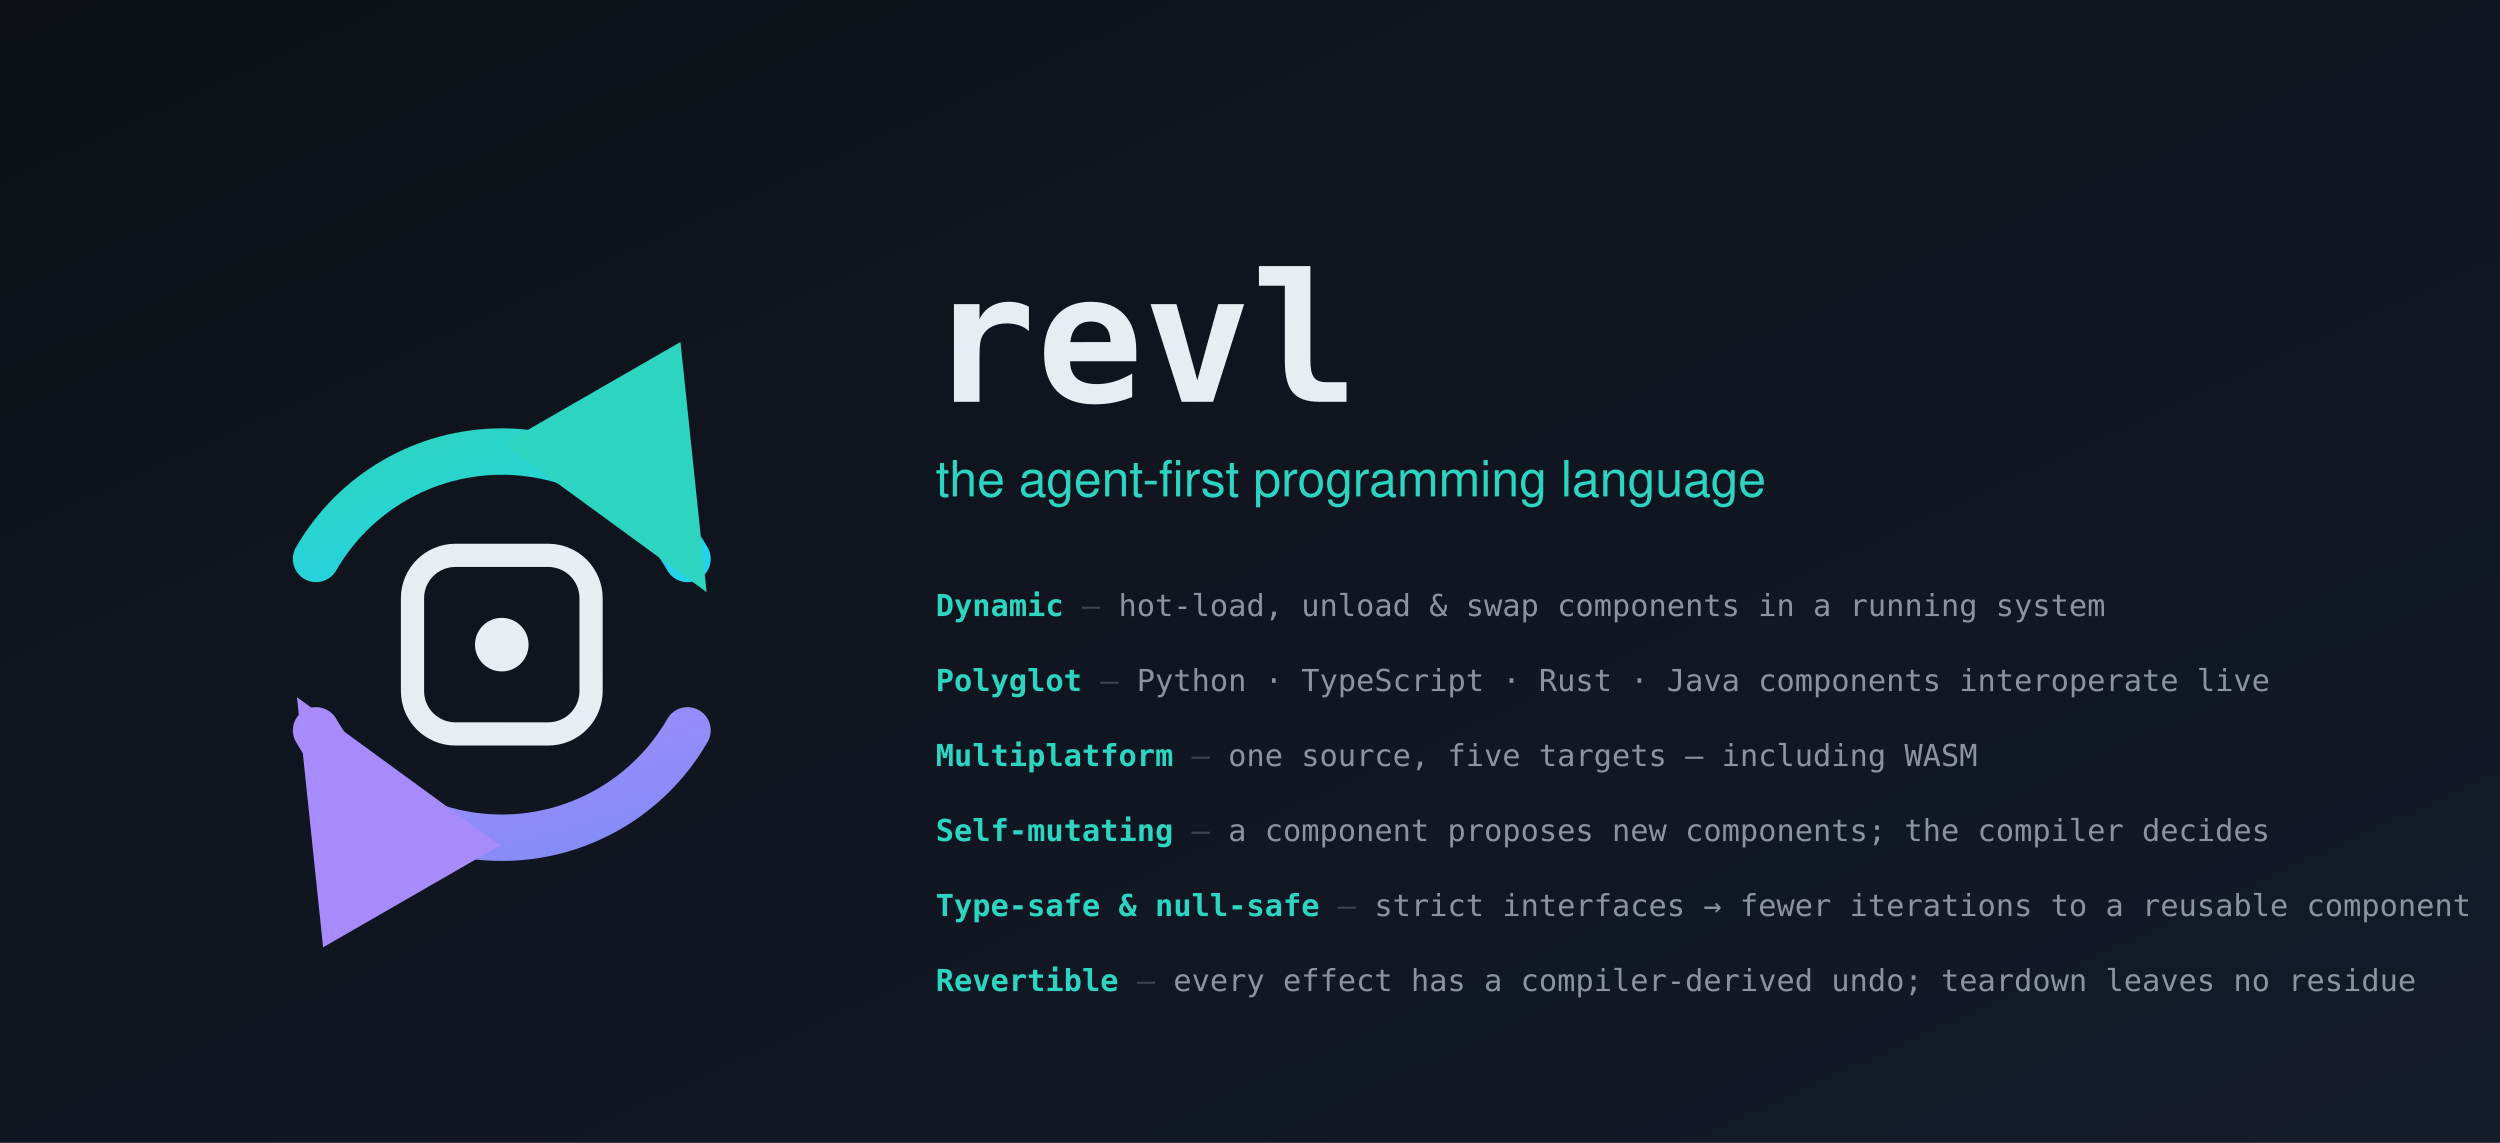
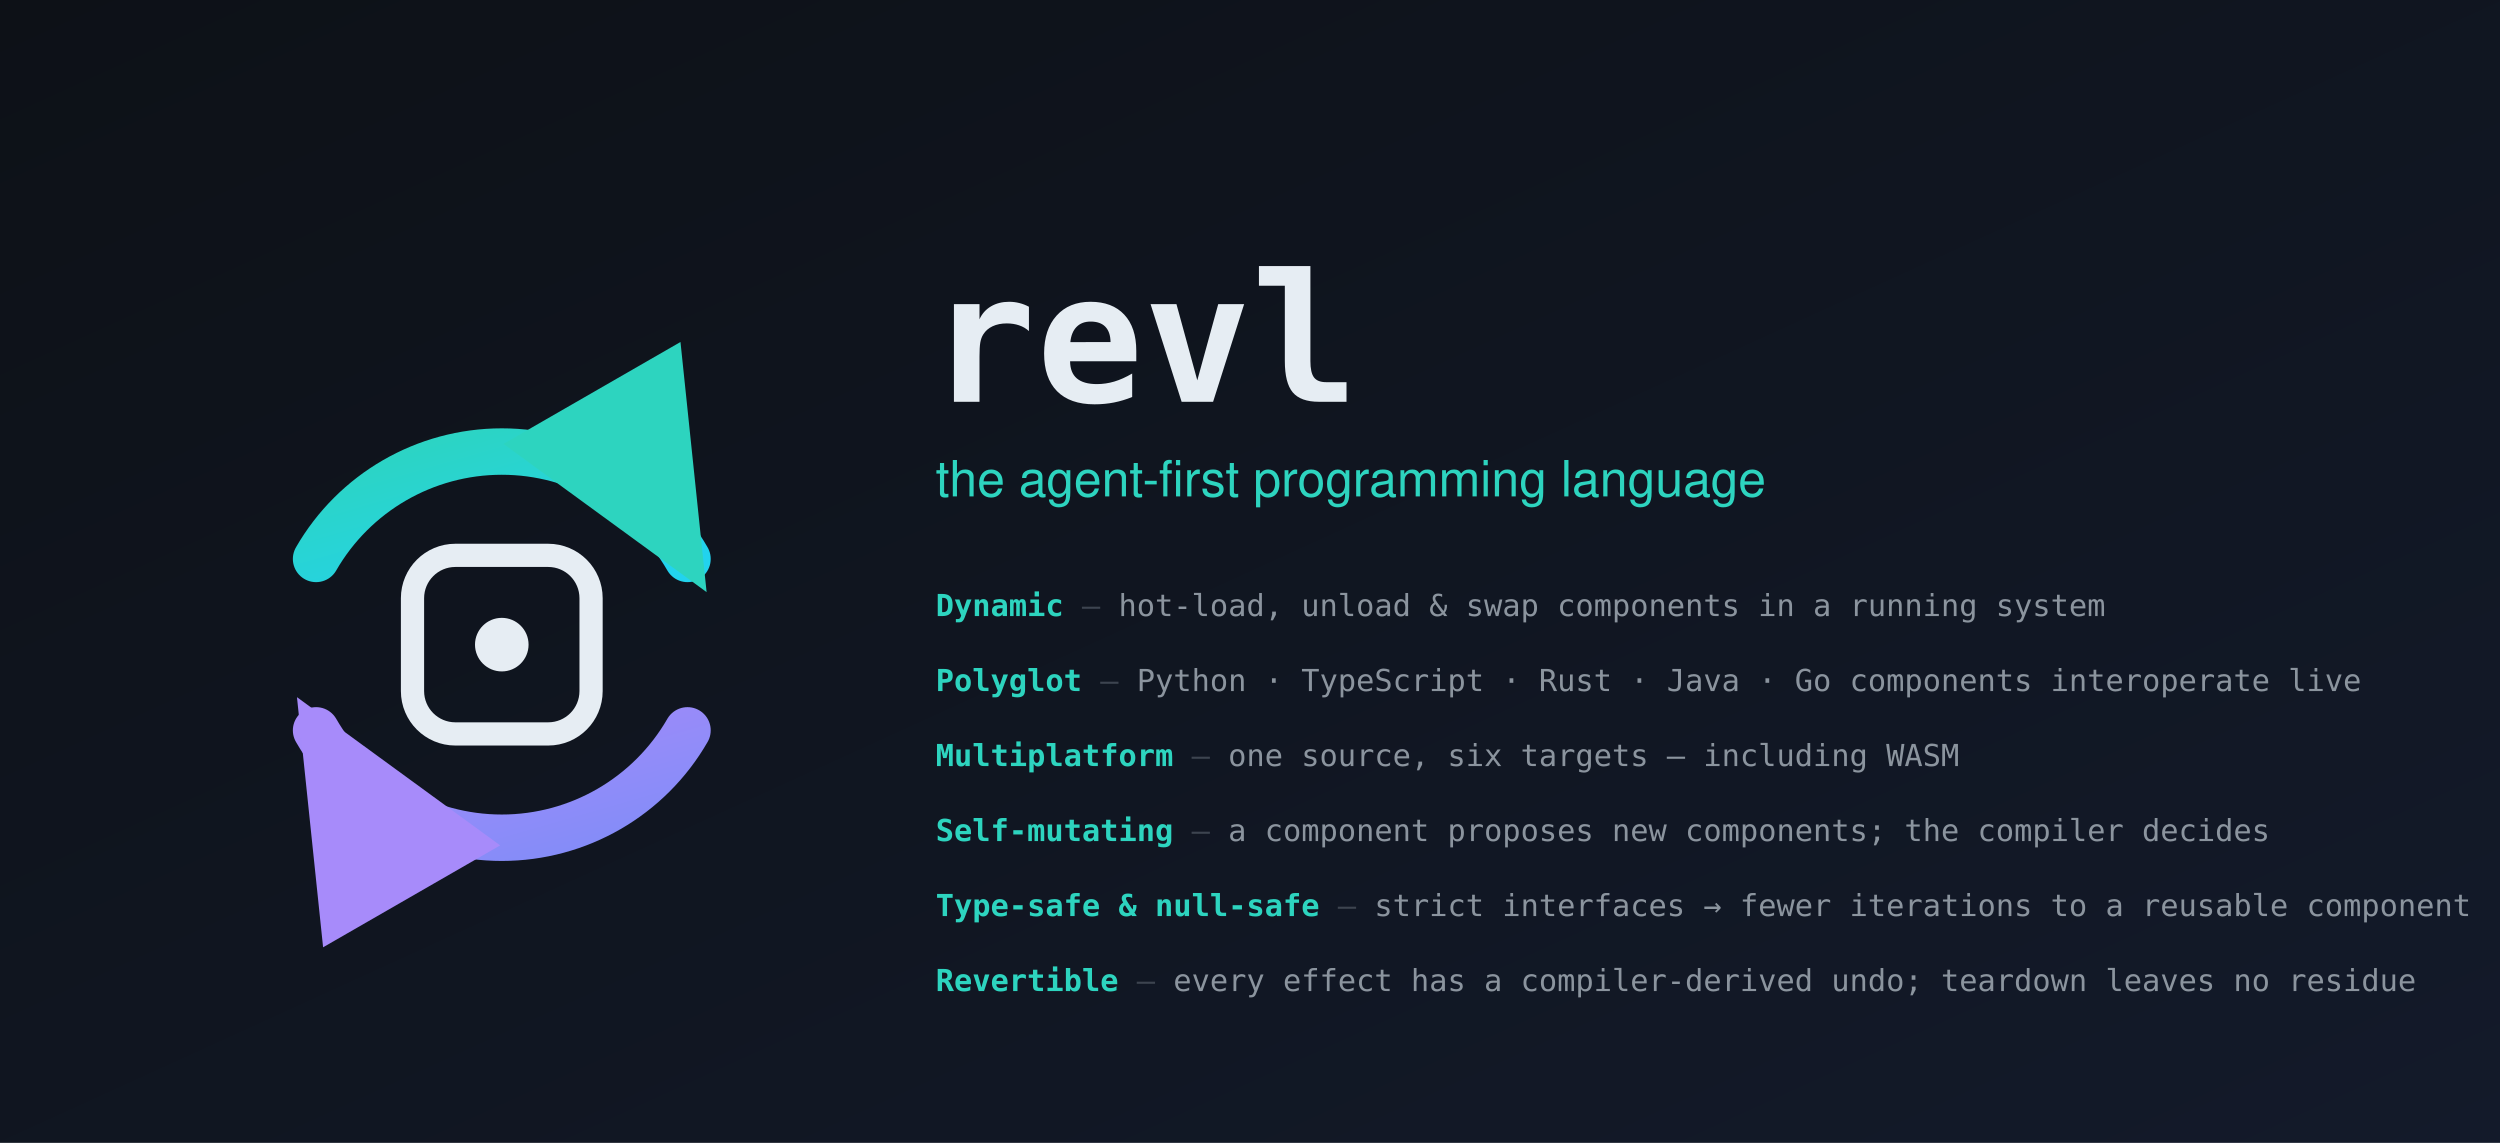
<svg xmlns="http://www.w3.org/2000/svg" viewBox="0 0 1400 640" width="1400" height="640">
  <defs>
    <linearGradient id="bg" x1="0" y1="0" x2="1" y2="1">
      <stop offset="0" stop-color="#0d1117" />
      <stop offset="1" stop-color="#131a2a" />
    </linearGradient>
    <linearGradient id="teal" x1="0" y1="0" x2="1" y2="1">
      <stop offset="0" stop-color="#2dd4bf" />
      <stop offset="1" stop-color="#22d3ee" />
    </linearGradient>
    <linearGradient id="violet" x1="0" y1="0" x2="1" y2="1">
      <stop offset="0" stop-color="#a78bfa" />
      <stop offset="1" stop-color="#818cf8" />
    </linearGradient>
    <marker id="ah-teal" viewBox="0 0 10 10" refX="7.5" refY="5" markerWidth="5.5" markerHeight="5.5" orient="auto-start-reverse">
      <path d="M 0 1 L 9 5 L 0 9 z" fill="#2dd4bf" />
    </marker>
    <marker id="ah-violet" viewBox="0 0 10 10" refX="7.5" refY="5" markerWidth="5.5" markerHeight="5.5" orient="auto-start-reverse">
      <path d="M 0 1 L 9 5 L 0 9 z" fill="#a78bfa" />
    </marker>
  </defs>
  <rect width="1400" height="640" fill="url(#bg)" />
  <g transform="translate(115, 195)">
    <path d="M 62 118 A 120 120 0 0 1 270 118" fill="none" stroke="url(#teal)" stroke-width="26" stroke-linecap="round" marker-end="url(#ah-teal)" />
    <path d="M 270 214 A 120 120 0 0 1 62 214" fill="none" stroke="url(#violet)" stroke-width="26" stroke-linecap="round" marker-end="url(#ah-violet)" />
    <rect x="116" y="116" width="100" height="100" rx="24" fill="none" stroke="#e6edf3" stroke-width="13" />
    <circle cx="166" cy="166" r="15" fill="#e6edf3" />
  </g>
  <text x="520" y="225" font-family="ui-monospace, SFMono-Regular, Menlo, monospace" font-size="100" font-weight="700" fill="#e6edf3">revl</text>
  <text x="524" y="278" font-family="ui-sans-serif, -apple-system, Helvetica, Arial, sans-serif" font-size="28" fill="#2dd4bf">the agent-first programming language</text>
  <g font-family="ui-monospace, SFMono-Regular, Menlo, monospace" font-size="17">
    <text x="524" y="345">
      <tspan font-weight="700" fill="#2dd4bf">Dynamic</tspan>
      <tspan fill="#3d4450"> — </tspan>
      <tspan fill="#8b949e">hot-load, unload &amp; swap components in a running system</tspan>
    </text>
    <text x="524" y="387">
      <tspan font-weight="700" fill="#2dd4bf">Polyglot</tspan>
      <tspan fill="#3d4450"> — </tspan>
-       <tspan fill="#8b949e">Python · TypeScript · Rust · Java components interoperate live</tspan>
+       <tspan fill="#8b949e">Python · TypeScript · Rust · Java · Go components interoperate live</tspan>
    </text>
    <text x="524" y="429">
      <tspan font-weight="700" fill="#2dd4bf">Multiplatform</tspan>
      <tspan fill="#3d4450"> — </tspan>
-       <tspan fill="#8b949e">one source, five targets — including WASM</tspan>
+       <tspan fill="#8b949e">one source, six targets — including WASM</tspan>
    </text>
    <text x="524" y="471">
      <tspan font-weight="700" fill="#2dd4bf">Self-mutating</tspan>
      <tspan fill="#3d4450"> — </tspan>
      <tspan fill="#8b949e">a component proposes new components; the compiler decides</tspan>
    </text>
    <text x="524" y="513">
      <tspan font-weight="700" fill="#2dd4bf">Type-safe &amp; null-safe</tspan>
      <tspan fill="#3d4450"> — </tspan>
      <tspan fill="#8b949e">strict interfaces → fewer iterations to a reusable component</tspan>
    </text>
    <text x="524" y="555">
      <tspan font-weight="700" fill="#2dd4bf">Revertible</tspan>
      <tspan fill="#3d4450"> — </tspan>
      <tspan fill="#8b949e">every effect has a compiler-derived undo; teardown leaves no residue</tspan>
    </text>
  </g>
</svg>
